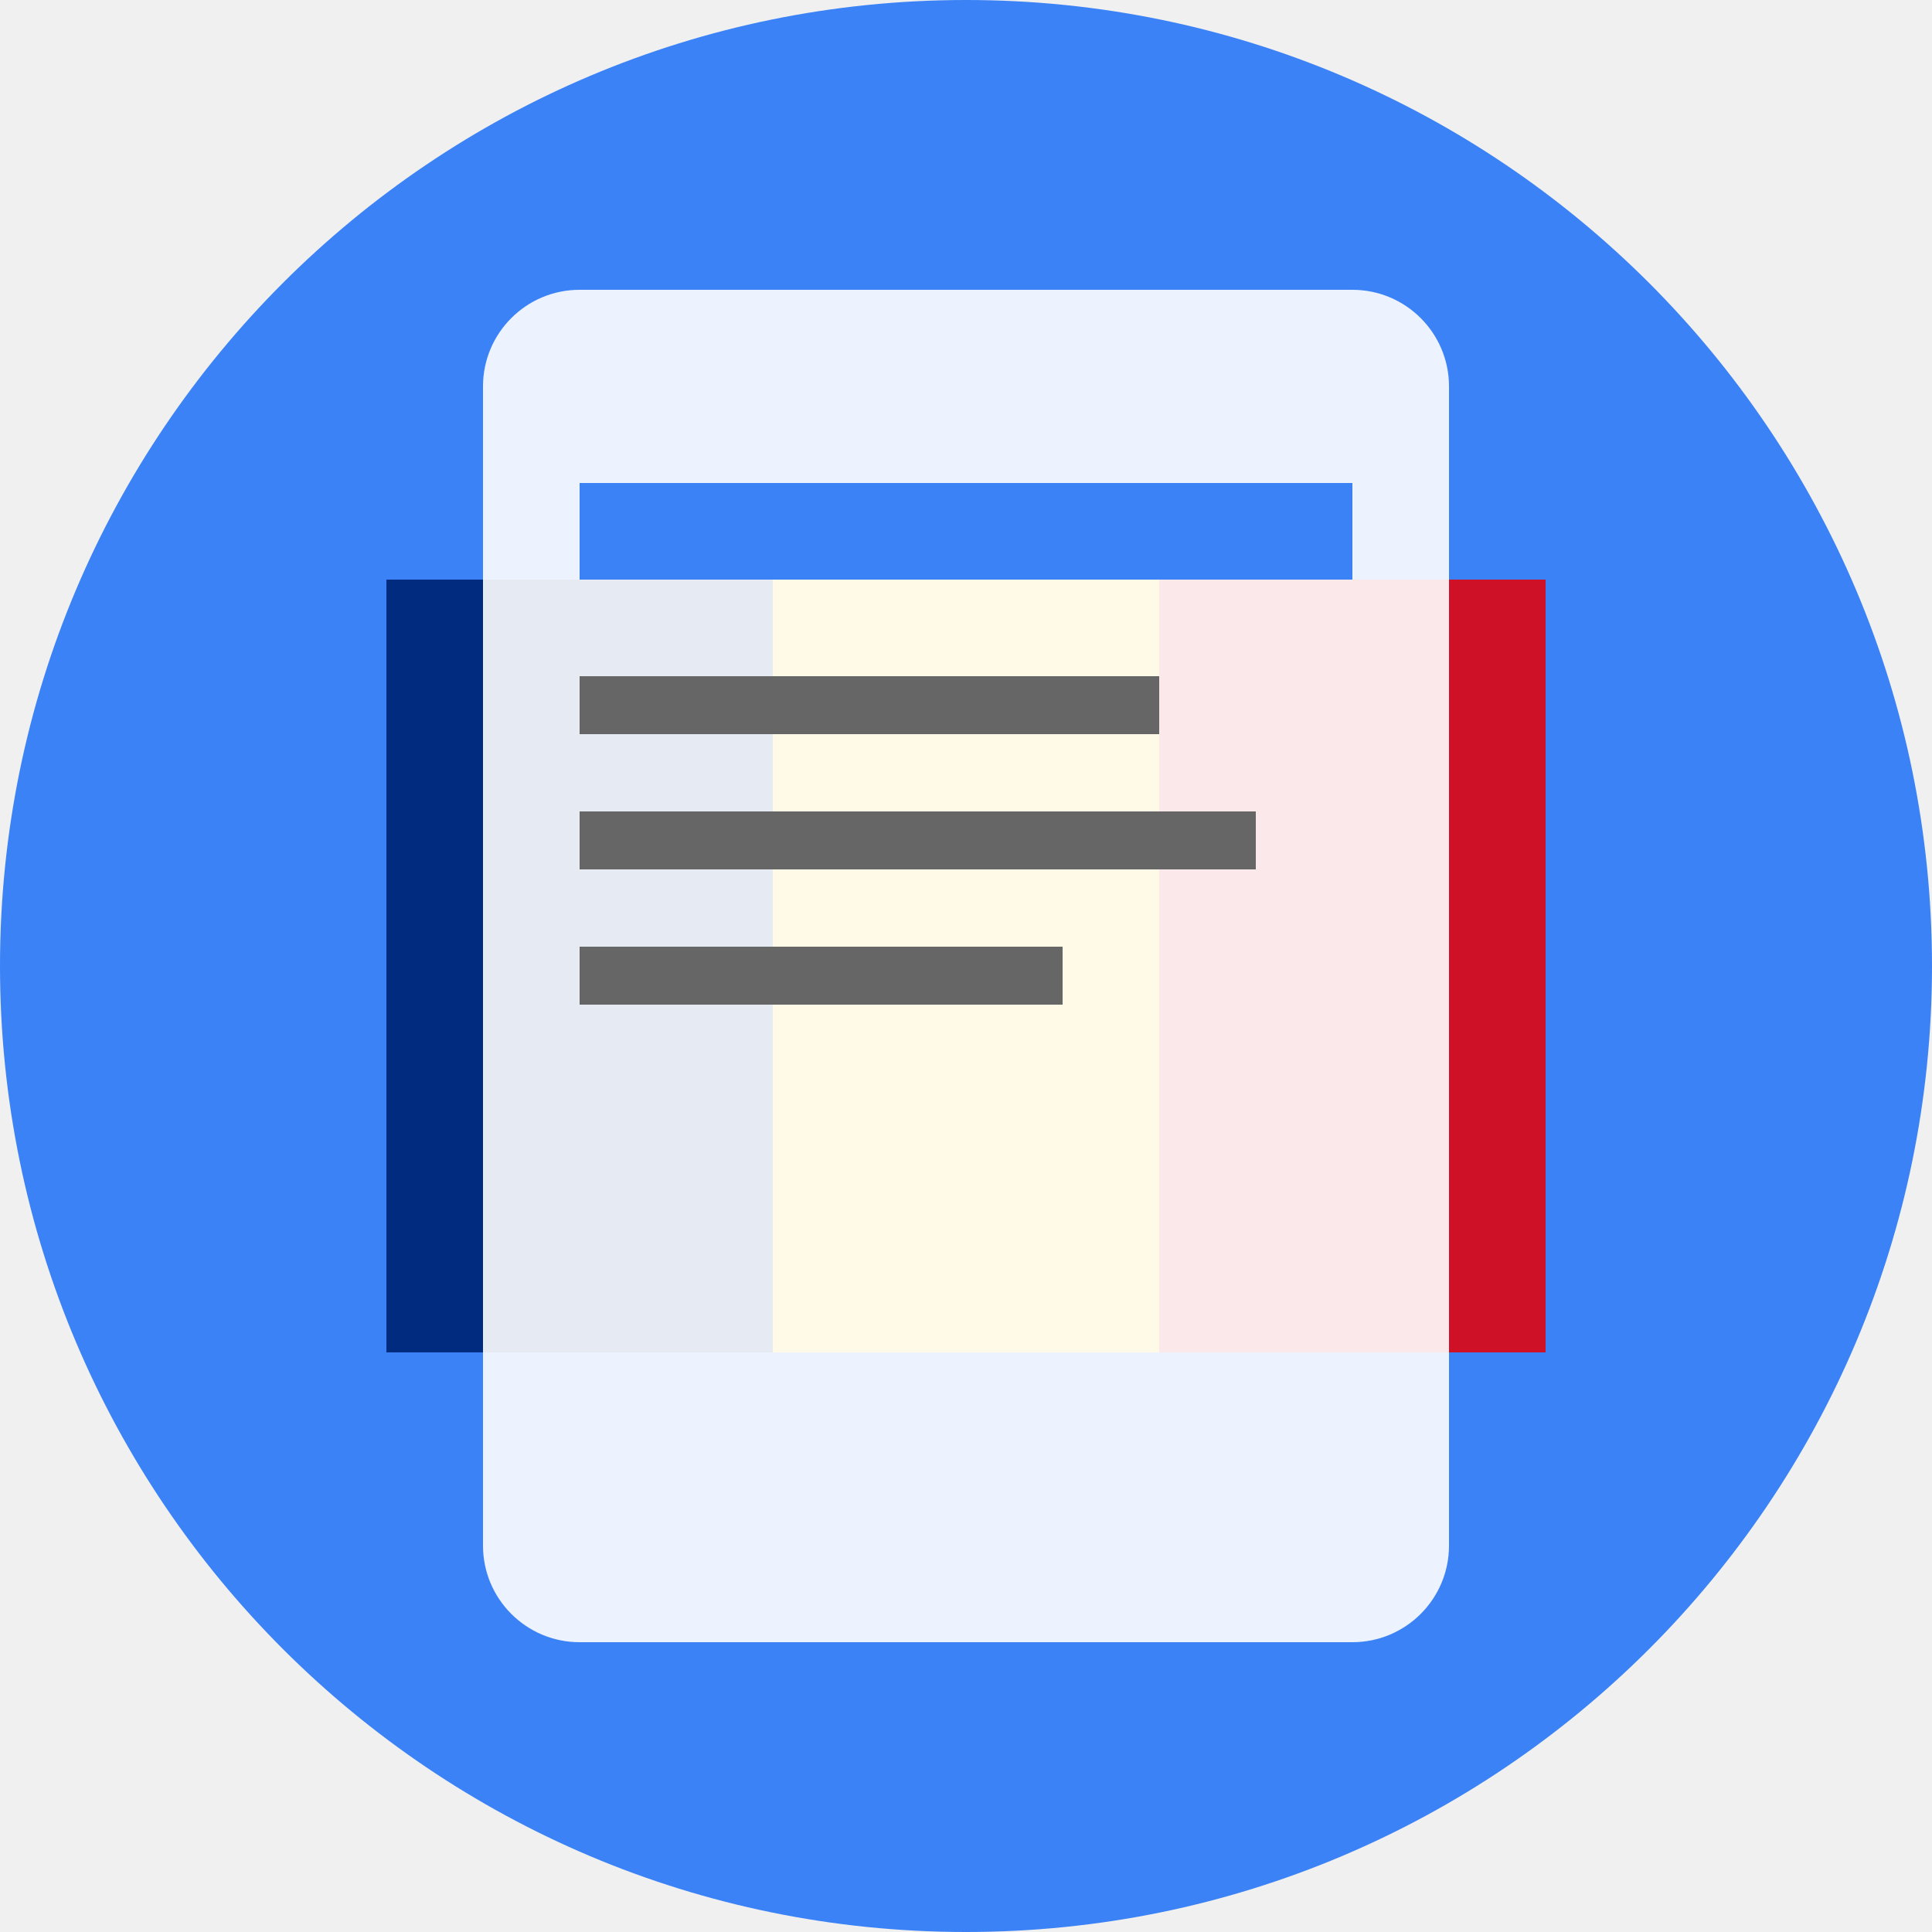
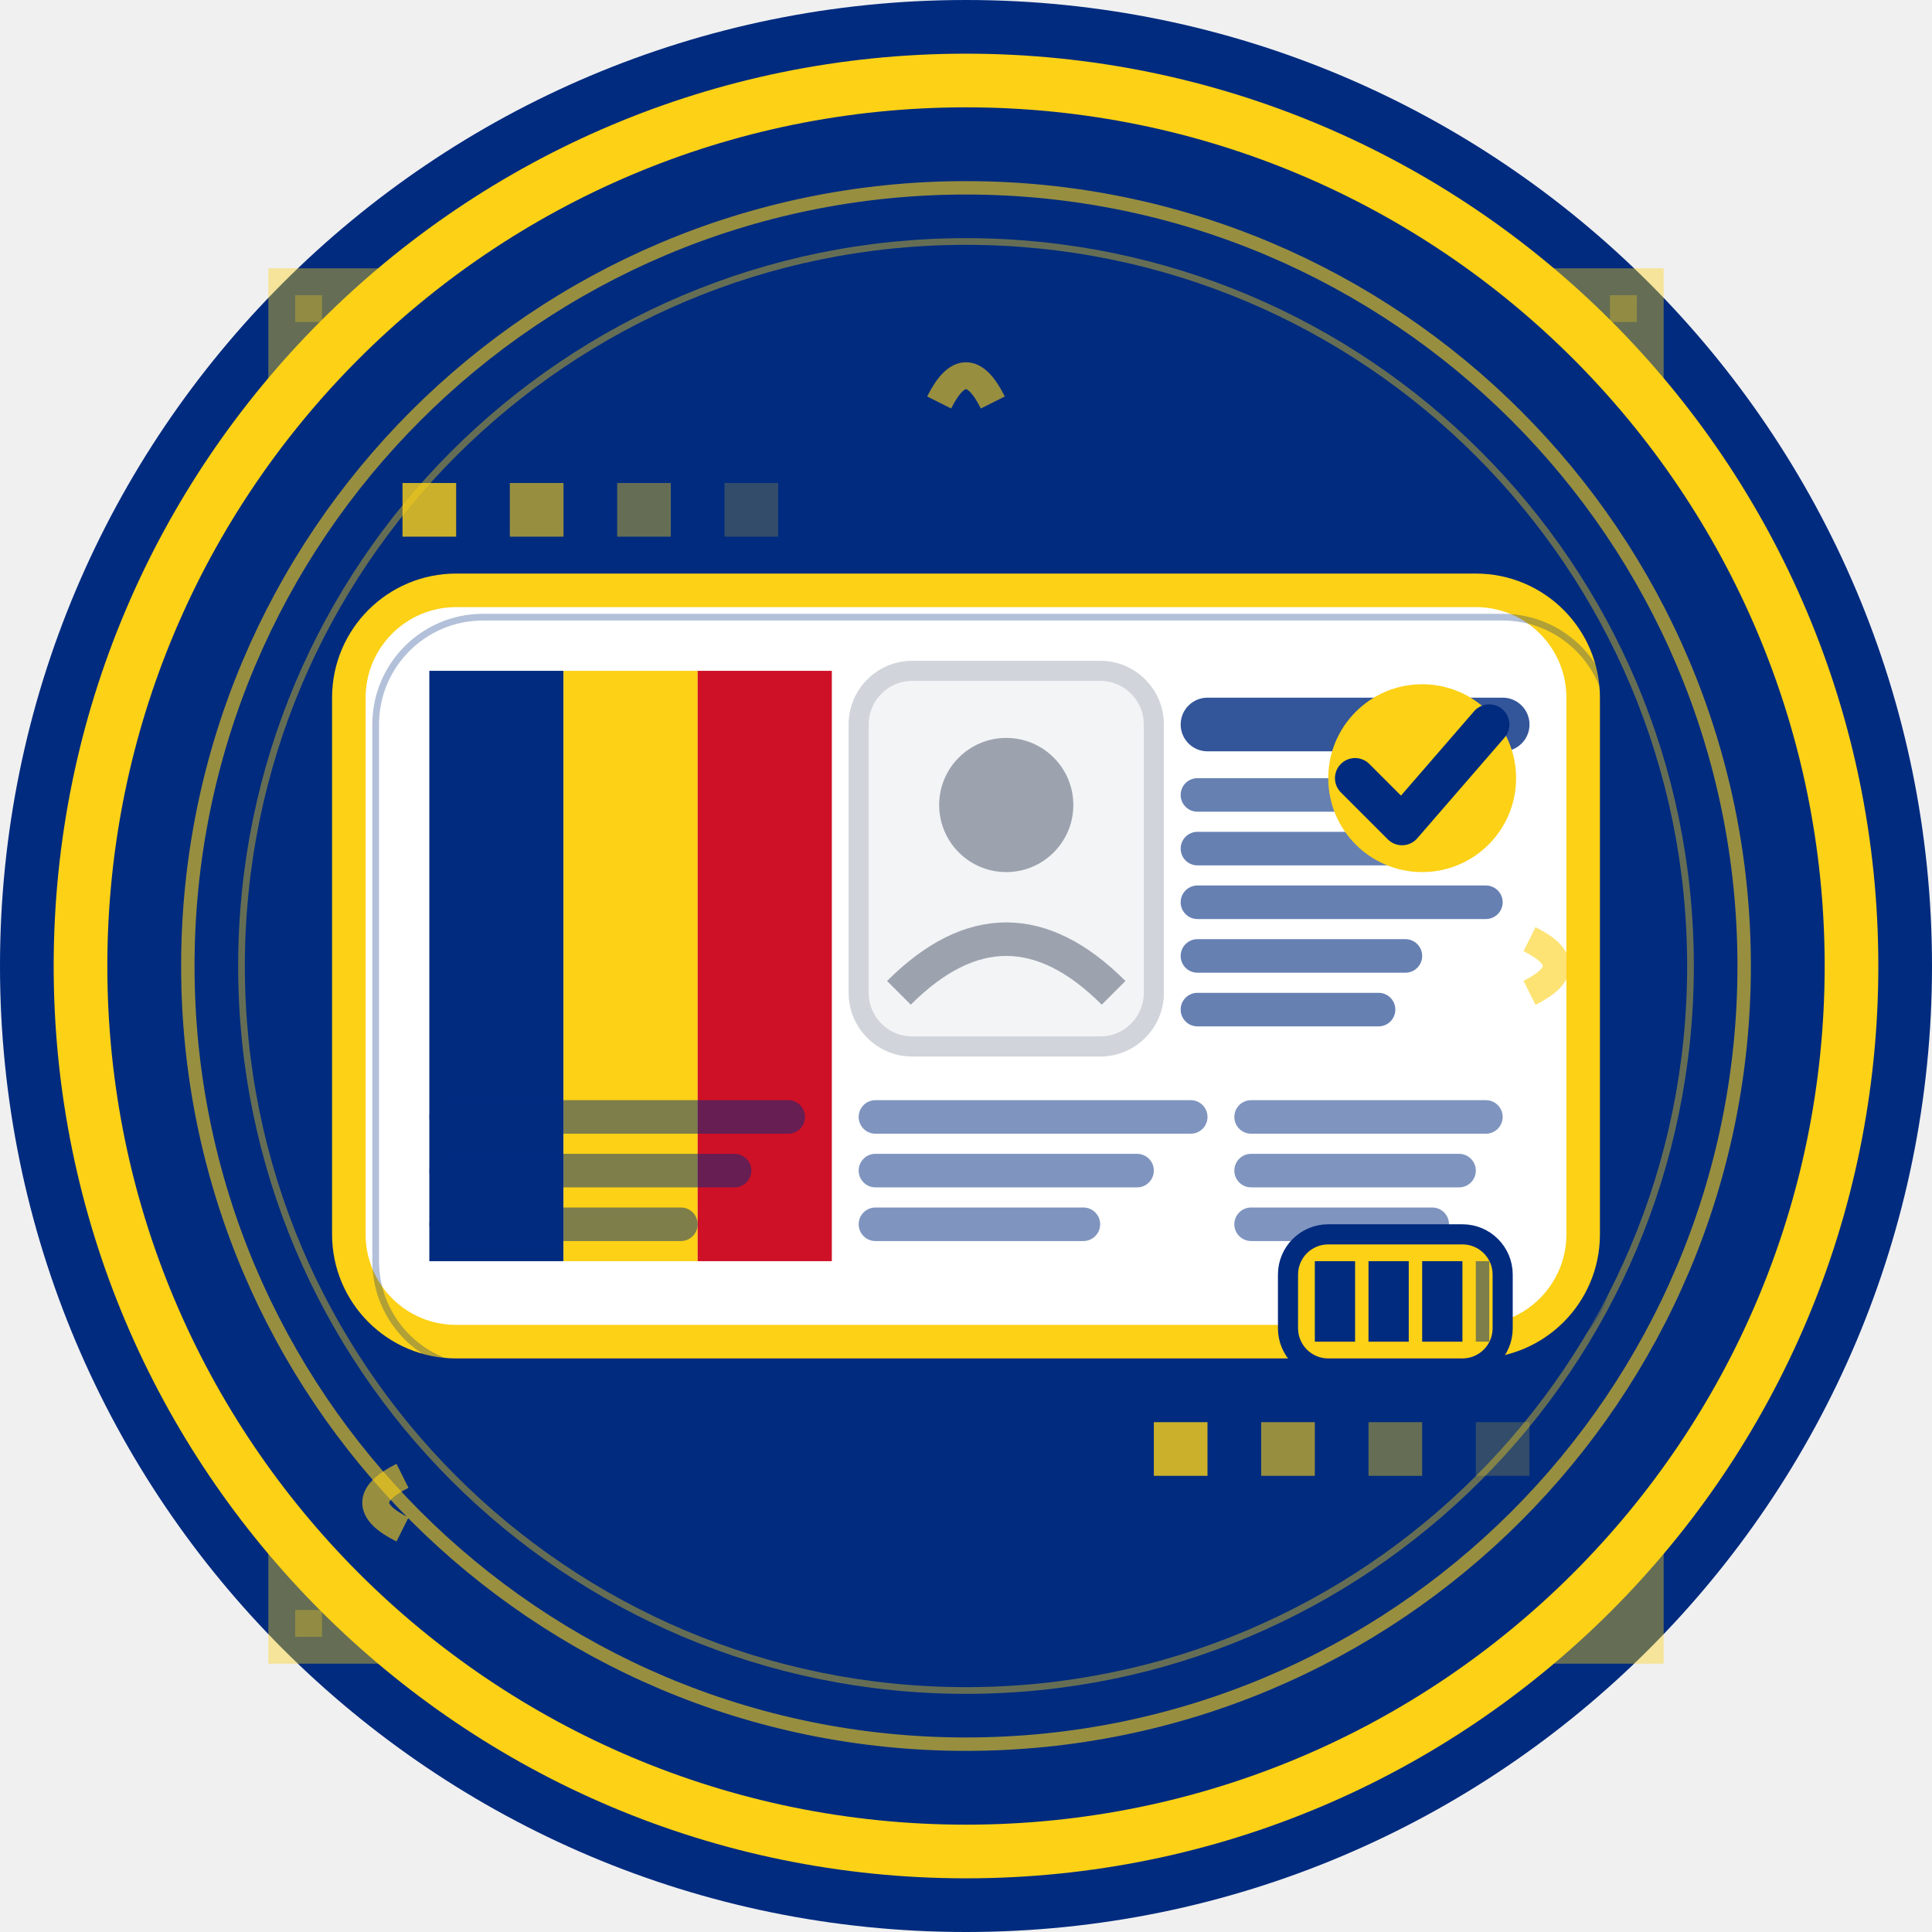
- <svg xmlns="http://www.w3.org/2000/svg" width="144" height="144" viewBox="0 0 144 144">
-   <circle cx="72" cy="72" r="72" fill="#3b82f6" />
-   <rect x="28.8" y="43.2" width="28.8" height="57.6" fill="#002b7f" />
-   <rect x="57.6" y="43.2" width="28.8" height="57.6" fill="#fcd116" />
-   <rect x="86.4" y="43.2" width="28.8" height="57.6" fill="#ce1126" />
-   <rect x="36" y="21.6" width="72" height="100.8" rx="7.2" fill="white" opacity="0.9" />
-   <rect x="43.2" y="36" width="57.6" height="7.2" fill="#3b82f6" />
-   <rect x="43.2" y="50.4" width="43.2" height="4.32" fill="#666" />
-   <rect x="43.2" y="60.48" width="50.4" height="4.32" fill="#666" />
-   <rect x="43.2" y="70.56" width="36" height="4.32" fill="#666" />
+ <svg xmlns="http://www.w3.org/2000/svg" width="144" height="144" viewBox="0 0 144 144" fill="none">
+   <circle cx="72" cy="72" r="72" fill="#002b7f" />
+   <circle cx="72" cy="72" r="66" fill="none" stroke="#fcd116" stroke-width="4" />
+   <circle cx="72" cy="72" r="58" fill="none" stroke="#fcd116" stroke-width="1" opacity="0.6" />
+   <circle cx="72" cy="72" r="54" fill="none" stroke="#fcd116" stroke-width="0.5" opacity="0.4" />
+   <rect x="26" y="44" width="92" height="56" rx="8" fill="white" stroke="#fcd116" stroke-width="2.5" />
+   <rect x="28" y="46" width="92" height="56" rx="8" fill="none" stroke="#002b7f" stroke-width="0.5" opacity="0.3" />
+   <rect x="32" y="50" width="10" height="44" fill="#002b7f" />
+   <rect x="42" y="50" width="10" height="44" fill="#fcd116" />
+   <rect x="52" y="50" width="10" height="44" fill="#ce1126" />
+   <rect x="64" y="50" width="22" height="28" rx="4" fill="#f3f4f6" stroke="#d1d5db" stroke-width="1.5" />
+   <circle cx="75" cy="60" r="5" fill="#9ca3af" />
+   <path d="M67 74 Q75 66 83 74" stroke="#9ca3af" stroke-width="2.5" fill="none" />
+   <rect x="88" y="52" width="26" height="4" rx="2" fill="#002b7f" opacity="0.8" />
+   <rect x="88" y="58" width="22" height="2.5" rx="1.25" fill="#002b7f" opacity="0.6" />
+   <rect x="88" y="62" width="20" height="2.5" rx="1.25" fill="#002b7f" opacity="0.6" />
+   <rect x="88" y="66" width="24" height="2.5" rx="1.25" fill="#002b7f" opacity="0.6" />
+   <rect x="88" y="70" width="18" height="2.5" rx="1.25" fill="#002b7f" opacity="0.6" />
+   <rect x="88" y="74" width="16" height="2.5" rx="1.25" fill="#002b7f" opacity="0.6" />
+   <rect x="32" y="82" width="28" height="2.5" rx="1.25" fill="#002b7f" opacity="0.5" />
+   <rect x="32" y="86" width="24" height="2.5" rx="1.25" fill="#002b7f" opacity="0.5" />
+   <rect x="32" y="90" width="20" height="2.5" rx="1.25" fill="#002b7f" opacity="0.5" />
+   <rect x="64" y="82" width="26" height="2.5" rx="1.25" fill="#002b7f" opacity="0.5" />
+   <rect x="64" y="86" width="22" height="2.5" rx="1.25" fill="#002b7f" opacity="0.5" />
+   <rect x="64" y="90" width="18" height="2.5" rx="1.25" fill="#002b7f" opacity="0.5" />
+   <rect x="92" y="82" width="20" height="2.5" rx="1.25" fill="#002b7f" opacity="0.5" />
+   <rect x="92" y="86" width="18" height="2.5" rx="1.25" fill="#002b7f" opacity="0.5" />
+   <rect x="92" y="90" width="16" height="2.5" rx="1.25" fill="#002b7f" opacity="0.5" />
+   <circle cx="106" cy="58" r="7" fill="#fcd116" />
+   <path d="M101 58 L104.5 61.5 L111 54" stroke="#002b7f" stroke-width="3" fill="none" stroke-linecap="round" stroke-linejoin="round" />
+   <rect x="30" y="36" width="4" height="4" fill="#fcd116" opacity="0.8" />
+   <rect x="38" y="36" width="4" height="4" fill="#fcd116" opacity="0.6" />
+   <rect x="46" y="36" width="4" height="4" fill="#fcd116" opacity="0.4" />
+   <rect x="54" y="36" width="4" height="4" fill="#fcd116" opacity="0.2" />
+   <rect x="86" y="106" width="4" height="4" fill="#fcd116" opacity="0.8" />
+   <rect x="94" y="106" width="4" height="4" fill="#fcd116" opacity="0.6" />
+   <rect x="102" y="106" width="4" height="4" fill="#fcd116" opacity="0.4" />
+   <rect x="110" y="106" width="4" height="4" fill="#fcd116" opacity="0.2" />
+   <path d="M20 20 L32 20 L20 32 Z" fill="#fcd116" opacity="0.4" />
+   <path d="M124 20 L112 20 L124 32 Z" fill="#fcd116" opacity="0.4" />
+   <path d="M20 124 L32 124 L20 112 Z" fill="#fcd116" opacity="0.4" />
+   <path d="M124 124 L112 124 L124 112 Z" fill="#fcd116" opacity="0.4" />
+   <rect x="96" y="92" width="16" height="10" rx="3" fill="#fcd116" stroke="#002b7f" stroke-width="1.5" />
+   <rect x="98" y="94" width="3" height="6" fill="#002b7f" />
+   <rect x="102" y="94" width="3" height="6" fill="#002b7f" />
+   <rect x="106" y="94" width="3" height="6" fill="#002b7f" />
+   <rect x="110" y="94" width="1" height="6" fill="#002b7f" opacity="0.5" />
+   <path d="M70 30 Q72 26 74 30" stroke="#fcd116" stroke-width="2" fill="none" opacity="0.6" />
+   <path d="M114 70 Q118 72 114 74" stroke="#fcd116" stroke-width="2" fill="none" opacity="0.6" />
+   <path d="M30 114 Q26 112 30 110" stroke="#fcd116" stroke-width="2" fill="none" opacity="0.6" />
+   <g opacity="0.3">
+     <rect x="22" y="22" width="2" height="2" fill="#fcd116" />
+     <rect x="26" y="22" width="2" height="2" fill="#fcd116" />
+     <rect x="22" y="26" width="2" height="2" fill="#fcd116" />
+     <rect x="120" y="22" width="2" height="2" fill="#fcd116" />
+     <rect x="116" y="22" width="2" height="2" fill="#fcd116" />
+     <rect x="120" y="26" width="2" height="2" fill="#fcd116" />
+     <rect x="22" y="120" width="2" height="2" fill="#fcd116" />
+     <rect x="26" y="120" width="2" height="2" fill="#fcd116" />
+     <rect x="22" y="116" width="2" height="2" fill="#fcd116" />
+   </g>
</svg>
